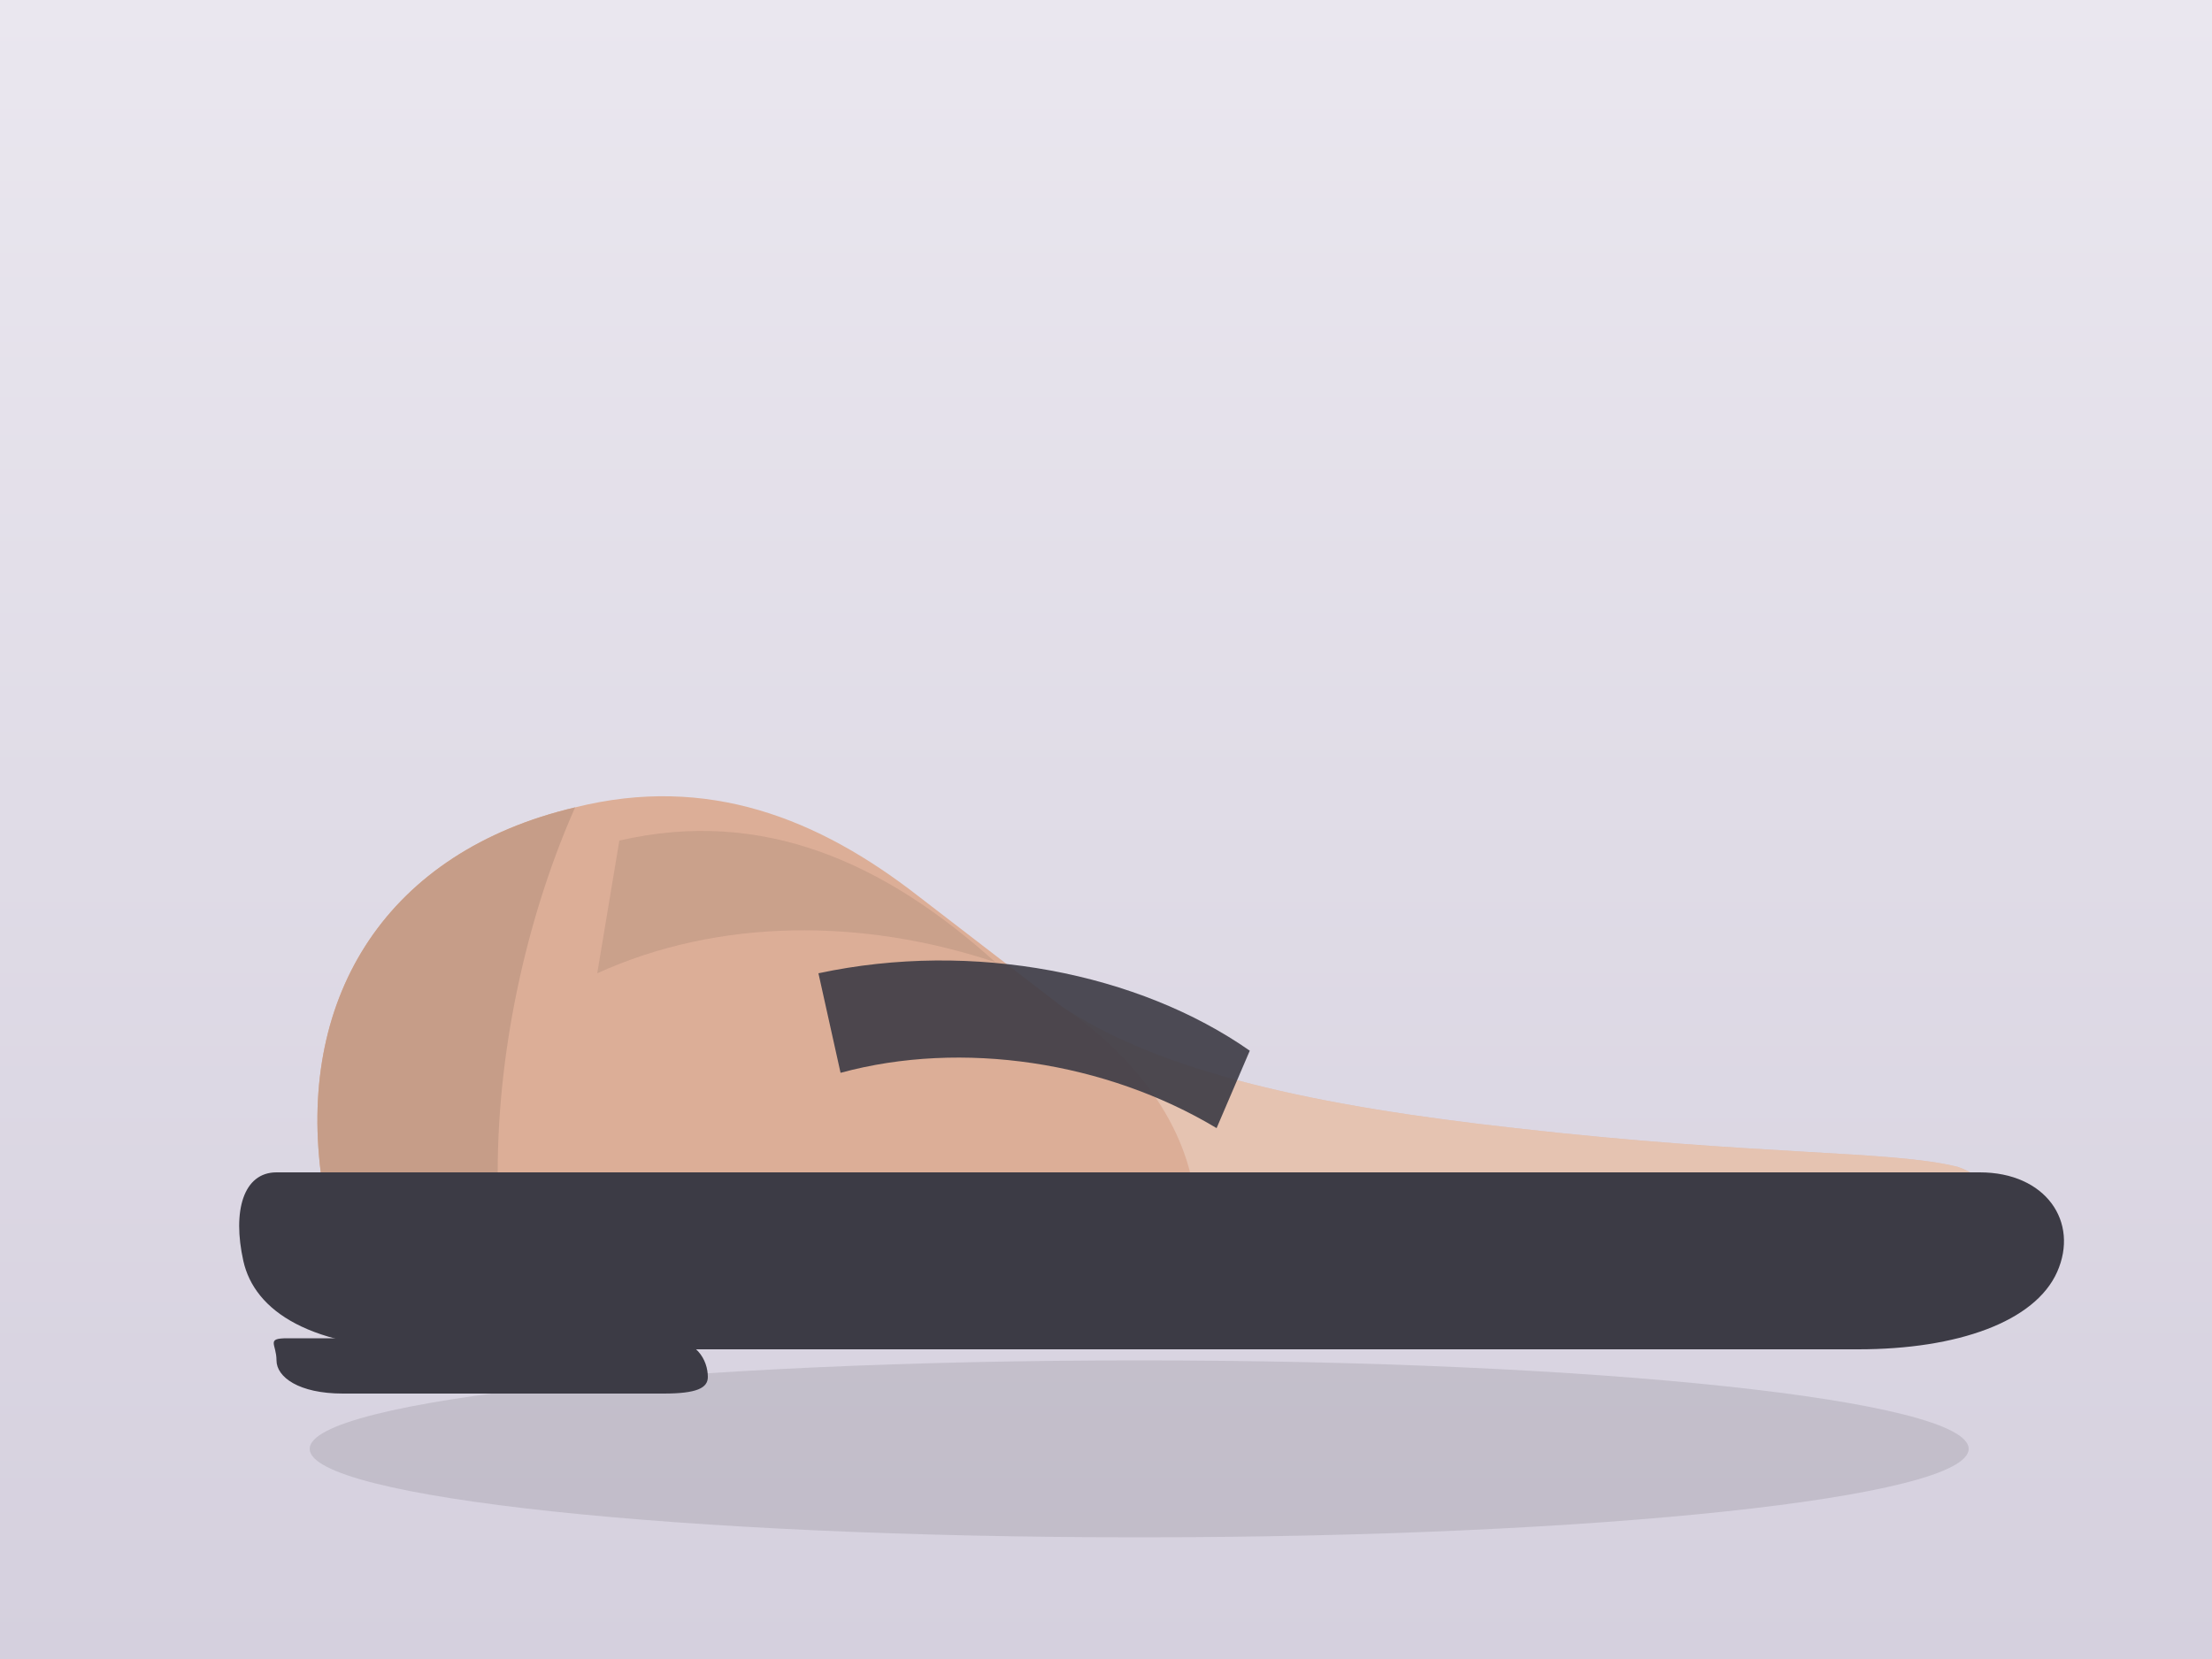
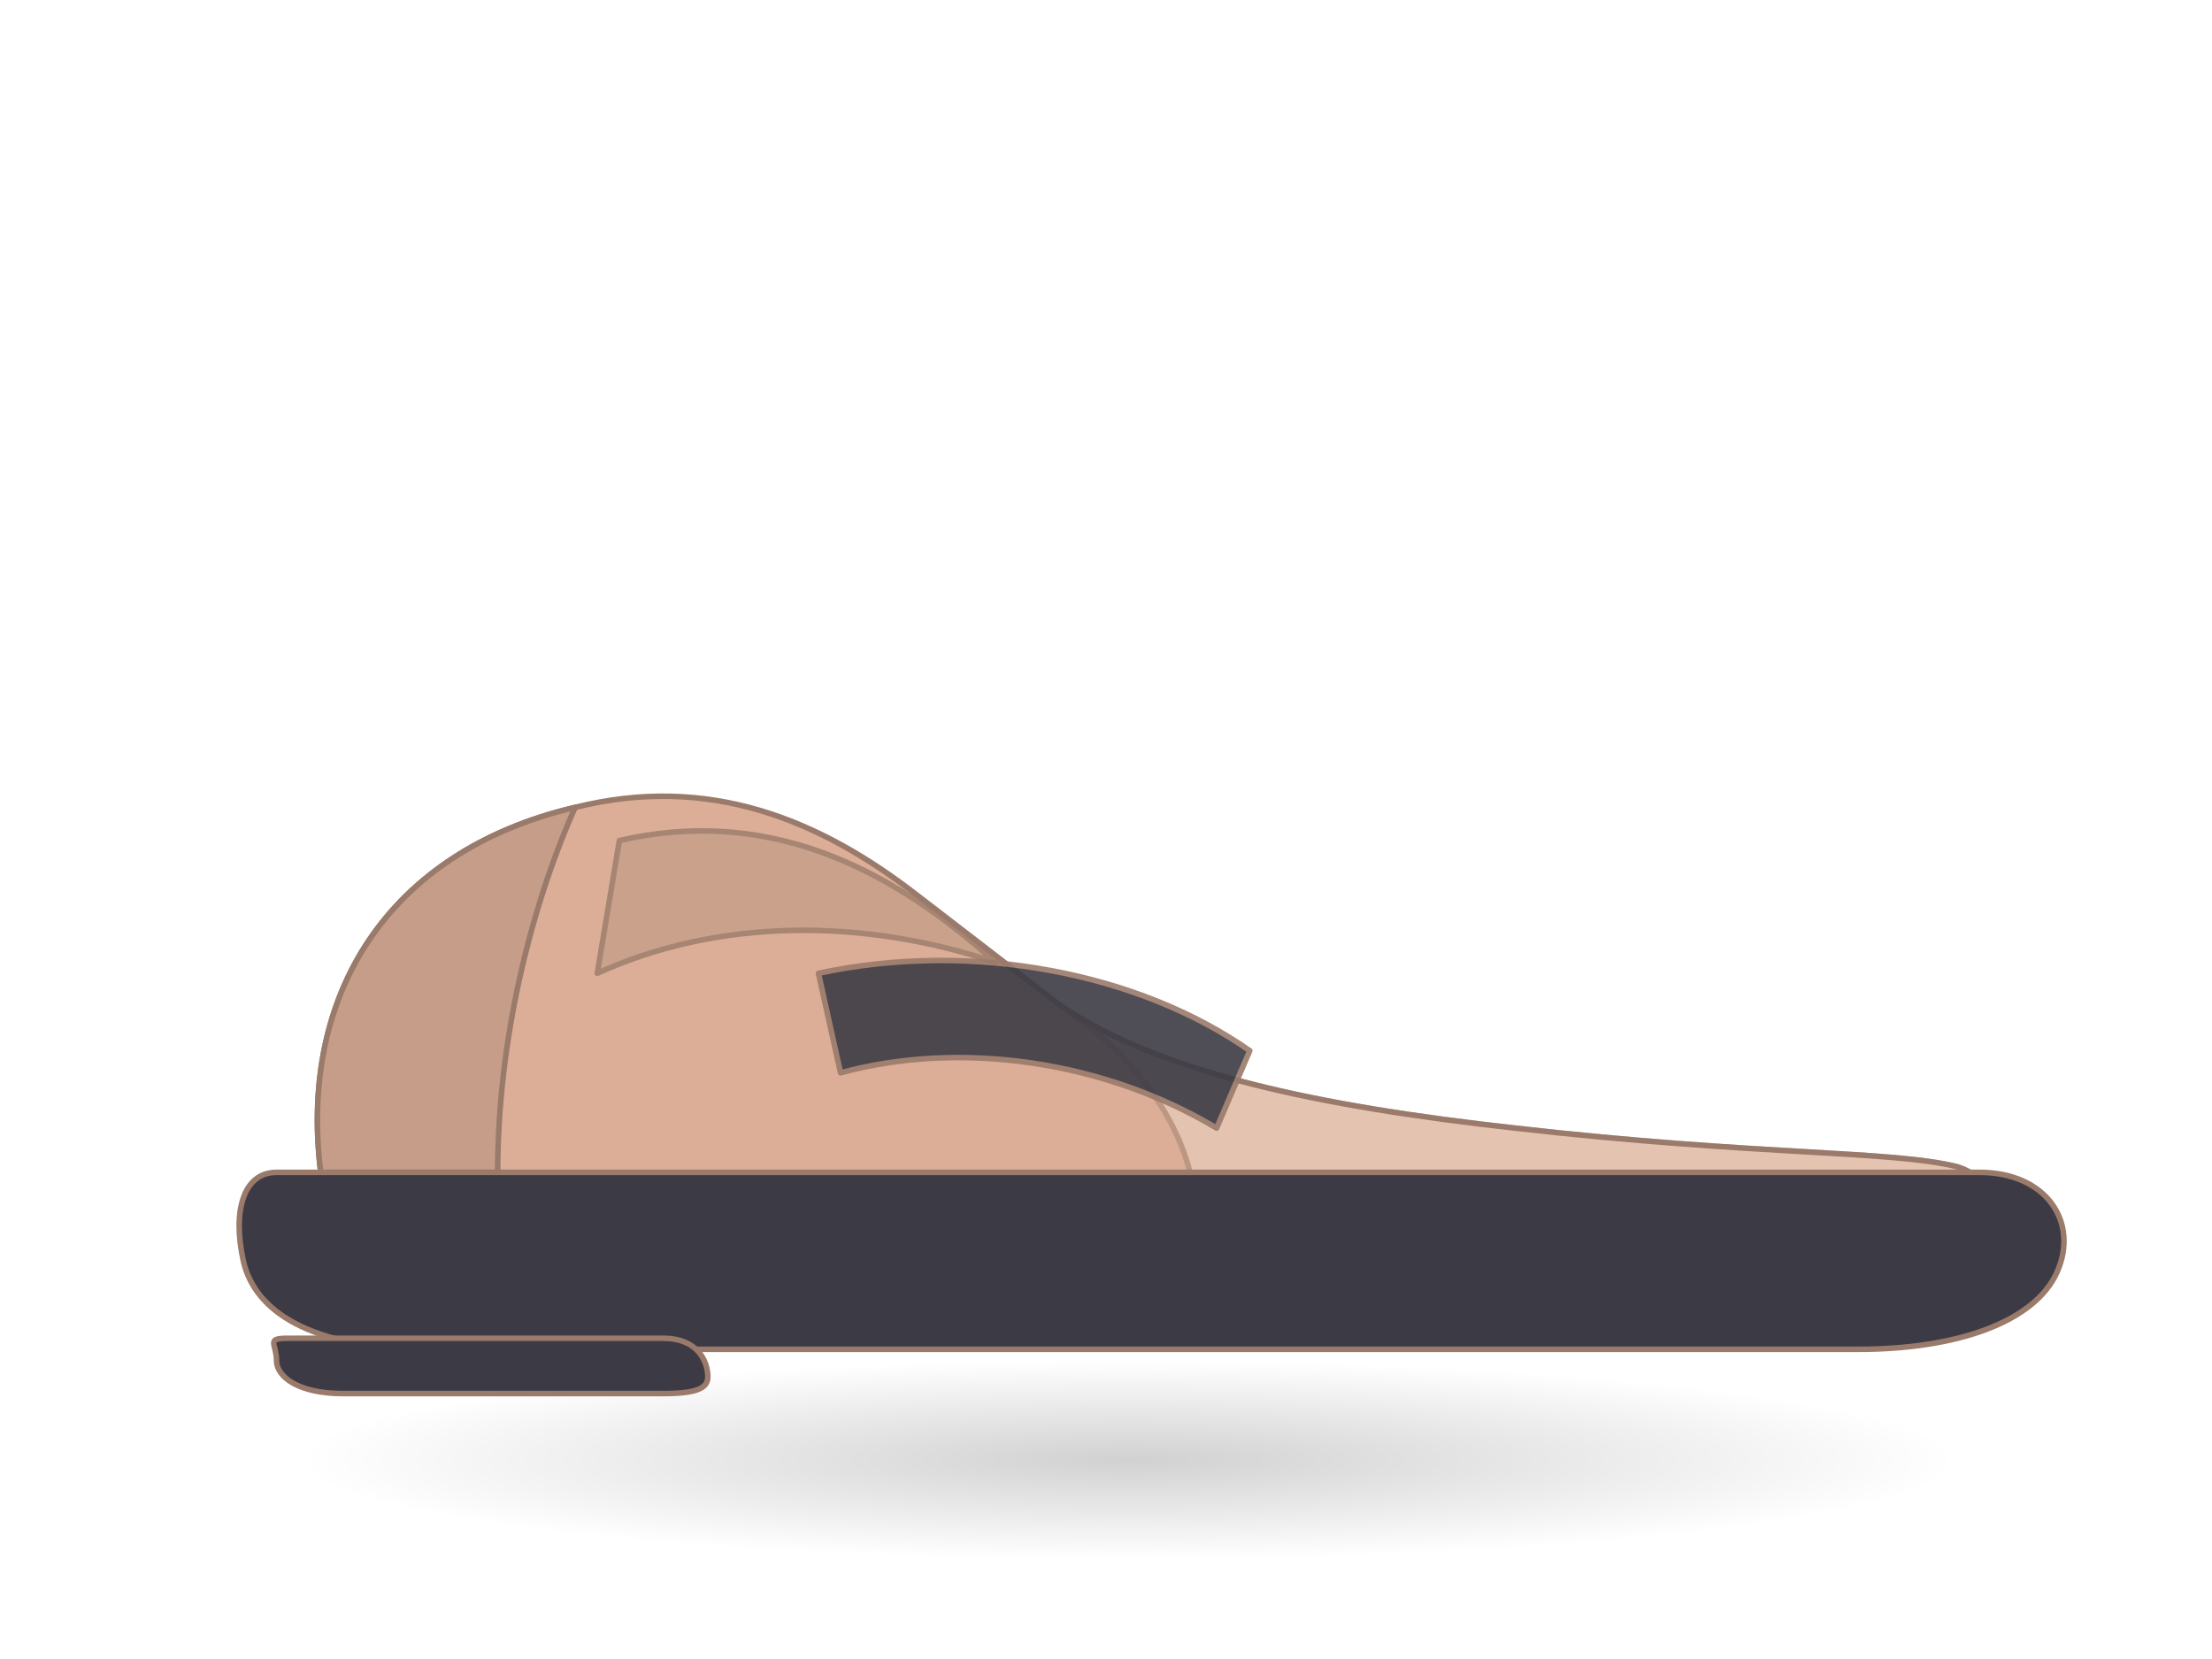
<svg xmlns="http://www.w3.org/2000/svg" viewBox="0 0 400 300" role="img" aria-label="Balerina Suave">
  <defs>
-     <linearGradient id="f" x1="0" y1="0" x2="0" y2="1">
-       <stop offset="0" stop-color="#eae7ef" />
-       <stop offset="1" stop-color="#d5d0de" />
-     </linearGradient>
+     <radialGradient id="s" cx="50%" cy="50%" r="50%">
+       <stop offset="0" stop-color="#000" stop-opacity=".18" />
+       <stop offset="1" stop-color="#000" stop-opacity="0" />
+     </radialGradient>
  </defs>
-   <rect width="400" height="300" fill="url(#f)" />
-   <ellipse cx="206" cy="262" rx="150" ry="16" fill="#000" opacity=".10" />
-   <path d="M58 212 C54 180 70 154 104 146 C128 140 148 148 166 162 L192 182 C210 194 238 200 274 204 C318 209 342 208 354 211 C360 213 358 216 352 216 H60 Z" fill="#dcae97" />
-   <path d="M192 182 C210 194 238 200 274 204 C318 209 342 208 354 211 C360 213 358 216 352 216 H216 C214 202 204 190 192 182 Z" fill="#efdbd0" opacity=".45" />
-   <path d="M58 212 C54 180 70 154 104 146 C96 164 90 188 90 212 Z" fill="#c69d88" />
-   <path d="M112 152 C138 146 160 156 180 174 C156 166 130 166 108 176 Z" fill="#c69d88" opacity=".8" />
-   <path d="M148 176 C176 170 206 176 226 190 L220 204 C200 192 174 188 152 194 Z" fill="#3c3b45" opacity=".9" />
-   <path d="M50 212 H358 C370 212 376 221 372 230 C368 239 354 244 336 244 H78 C56 244 46 237 44 228 C42 219 44 212 50 212 Z" fill="#3c3b45" />
-   <path d="M52 242 H120 C126 242 128 246 128 249 C128 251 126 252 120 252 H62 C54 252 50 249 50 246 C50 243 48 242 52 242 Z" fill="#3c3b45" />
+   <rect width="400" height="300" fill="#ffffff" />
+   <ellipse cx="204" cy="264" rx="148" ry="18" fill="url(#s)" />
+   <g stroke="#9a7a6a" stroke-width="1" stroke-linejoin="round">
+     <path d="M58 212 C54 180 70 154 104 146 C128 140 148 148 166 162 L192 182 C210 194 238 200 274 204 C318 209 342 208 354 211 C360 213 358 216 352 216 H60 Z" fill="#dcae97" />
+     <path d="M192 182 C210 194 238 200 274 204 C318 209 342 208 354 211 C360 213 358 216 352 216 H216 C214 202 204 190 192 182 Z" fill="#efdbd0" opacity=".45" />
+     <path d="M58 212 C54 180 70 154 104 146 C96 164 90 188 90 212 Z" fill="#c69d88" />
+     <path d="M112 152 C138 146 160 156 180 174 C156 166 130 166 108 176 Z" fill="#c69d88" opacity=".8" />
+     <path d="M148 176 C176 170 206 176 226 190 L220 204 C200 192 174 188 152 194 Z" fill="#3c3b45" opacity=".9" />
+     <path d="M50 212 H358 C370 212 376 221 372 230 C368 239 354 244 336 244 H78 C56 244 46 237 44 228 C42 219 44 212 50 212 Z" fill="#3c3b45" />
+     <path d="M52 242 H120 C126 242 128 246 128 249 C128 251 126 252 120 252 H62 C54 252 50 249 50 246 C50 243 48 242 52 242 Z" fill="#3c3b45" />
+   </g>
</svg>
